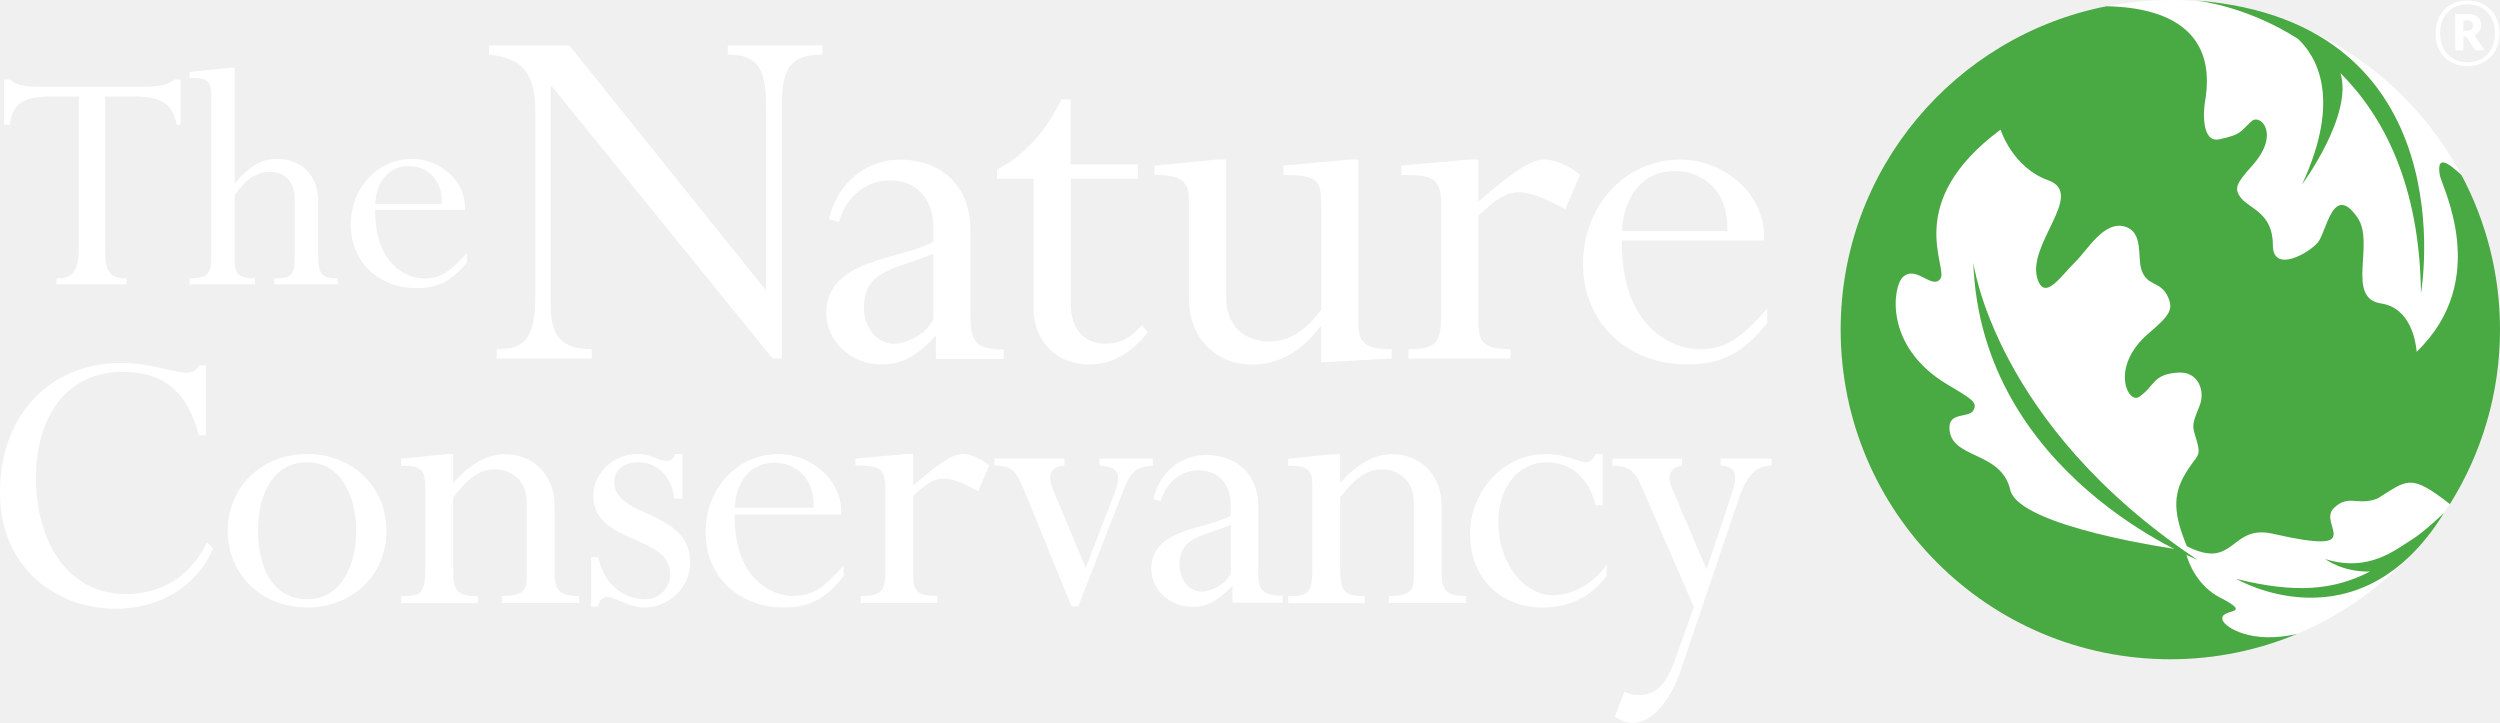
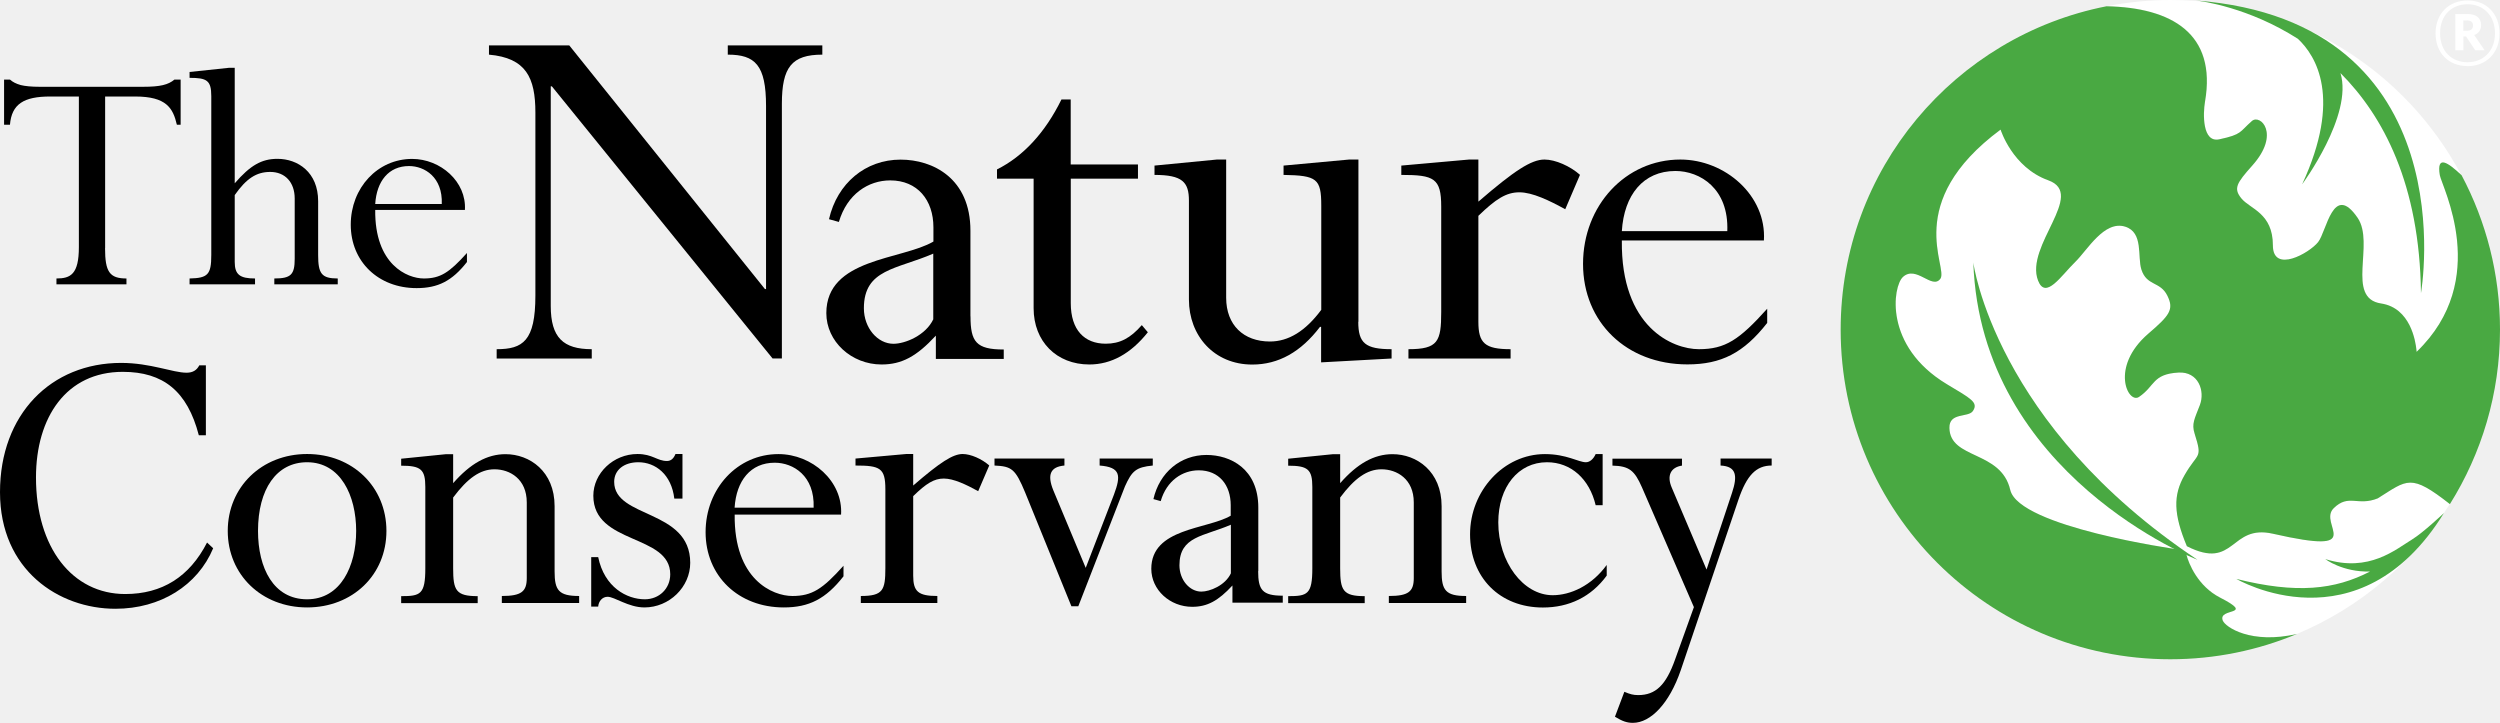
- <svg xmlns="http://www.w3.org/2000/svg" id="b" viewBox="0 0 318.88 92.2">
-   <g id="c">
-     <g>
-       <g id="d">
-         <g>
-           <path d="M281.27,12.96c-.26,1.53-.37,5.28,1.83,4.8,2.93-.63,2.54-.93,4.15-2.33,1.07-.94,3.69,1.62,.04,5.69-1.99,2.23-2.43,2.91-1.36,4.2,1.11,1.34,4,1.85,4,5.97,0,3.62,4.64,1,5.77-.42,1.1-1.38,1.91-7.67,5.04-3.09,2.22,3.26-1.57,10.23,2.99,10.92,3.75,.56,4.4,4.84,4.51,5.92,.01,.15,.02,.25,.02,.25,9.58-9.2,3.2-21.11,2.96-22.55-.41-2.58,.98-1.64,2.69-.05-7.06-13.25-21.01-22.27-37.06-22.27-2.77,0-5.48,.28-8.1,.79,8.27,.17,14.05,3.48,12.53,12.17Z" fill="#fff" />
-           <path d="M303.29,63.57c-2.58,1.03-3.69-.62-5.61,1.25-2.1,2.05,4.62,6.08-7.75,3.26-5.53-1.26-4.77,4.75-10.98,1.59-1.72-4.09-1.77-6.5-.3-9.06,1.71-3,2.33-1.99,1.29-5.29-.41-1.29-.01-1.86,.67-3.66,.68-1.79-.19-4.28-2.72-4.14-3.36,.19-2.97,1.71-5.05,3.11-1.39,.93-3.74-3.8,1.18-8.06,2.69-2.32,3.32-3.07,2.44-4.86-.92-1.86-2.63-1.19-3.31-3.33-.53-1.64,.29-4.73-2.07-5.47-2.68-.84-4.82,2.99-6.37,4.5-1.8,1.75-3.77,4.87-4.74,2.38-1.72-4.43,6.19-11.04,1.31-12.79-4.59-1.65-6.09-6.47-6.09-6.47-12.6,9.35-6.63,17.57-7.68,19.02-1.05,1.46-3.07-1.77-4.77-.23-1.31,1.19-2.48,8.83,5.59,13.68,3.06,1.84,4.06,2.31,3.33,3.42-.59,.88-3.03,.14-3,2.16,.08,4.05,6.58,2.83,7.76,7.91,1.11,4.74,21.26,7.57,21.26,7.57-.02-.02,.09,0,.25,.06l.96,.53c.3,1.25,1.5,4.11,4.3,5.55,4.64,2.39-.28,1.24,.35,2.92,.32,.86,3.61,3.08,9.46,1.73,8.09-3.38,14.89-9.21,19.48-16.57-5-3.91-5.38-3.1-9.18-.71Z" fill="#fff" />
-           <path d="M277.92,70.12c-.16-.05-.28-.08-.25-.06,0,0-20.15-2.83-21.26-7.57-1.18-5.07-7.68-3.86-7.76-7.91-.04-2.02,2.41-1.28,3-2.16,.73-1.11-.27-1.58-3.33-3.42-8.07-4.85-6.9-12.49-5.59-13.68,1.7-1.54,3.72,1.68,4.77,.23,1.05-1.46-4.92-9.68,7.68-19.02,0,0,1.49,4.82,6.09,6.47,4.87,1.75-3.03,8.36-1.31,12.79,.97,2.49,2.94-.63,4.74-2.38,1.55-1.5,3.68-5.33,6.37-4.5,2.36,.74,1.54,3.83,2.07,5.47,.69,2.14,2.39,1.47,3.31,3.33,.89,1.79,.26,2.54-2.44,4.86-4.92,4.26-2.57,8.99-1.18,8.06,2.07-1.39,1.68-2.92,5.05-3.11,2.53-.14,3.4,2.35,2.72,4.14-.68,1.79-1.08,2.37-.67,3.66,1.04,3.3,.43,2.29-1.29,5.29-1.47,2.56-1.41,4.97,.3,9.06,6.2,3.15,5.45-2.85,10.98-1.59,12.37,2.82,5.65-1.21,7.75-3.26,1.91-1.87,3.03-.22,5.61-1.25,3.82-2.39,4.18-3.21,9.21,.73,4.04-6.46,6.39-14.09,6.39-22.26,0-7.11-1.78-13.81-4.9-19.69-1.75-1.63-3.2-2.65-2.78-.02,.24,1.45,6.62,13.35-2.96,22.55,0,0,0-.1-.02-.25-.11-1.09-.76-5.36-4.51-5.92-4.56-.68-.77-7.66-2.99-10.92-3.13-4.58-3.94,1.71-5.04,3.09-1.12,1.41-5.77,4.03-5.77,.42,0-4.12-2.89-4.63-4-5.97-1.07-1.29-.63-1.97,1.36-4.2,3.65-4.07,1.02-6.63-.04-5.69-1.6,1.4-1.22,1.7-4.15,2.33-2.19,.48-2.09-3.27-1.83-4.8,1.51-8.7-4.27-12-12.56-12.17-19.33,3.79-33.91,20.81-33.91,41.25,0,23.22,18.82,42.04,42.04,42.04,5.73,0,11.19-1.15,16.17-3.23-5.86,1.36-9.16-.87-9.48-1.72-.63-1.68,4.29-.53-.35-2.92-2.8-1.44-4-4.3-4.3-5.55l-.96-.53Z" fill="#49a942" />
-           <path d="M280.29,71.4s-27.63-10.73-28.59-37.92c0,0,2.67,20.67,28.59,37.92Z" fill="#49a942" />
-           <path d="M280.08,.06c.79,.09,6.74,.88,13.02,4.89,2.34,2.19,5.64,7.56,.54,18.56,0,0,6.54-8.83,4.89-14.19,5.49,5.5,10.1,14.23,10.27,28.06,0,0,6.1-34.64-28.73-37.32Z" fill="#49a942" />
-           <path d="M307.71,68.78c-2.11,1.28-5.53,4.29-11.12,2.53,0,0,2.19,1.68,5.71,1.59-4.49,2.32-9.35,2.87-17.05,.94,0,0,15.59,9.19,26.48-8.4,0,0-2.7,2.54-4.01,3.33Z" fill="#49a942" />
-         </g>
-         <g>
-           <path d="M13.4,31.65c0,3.03,.58,3.87,2.73,3.87v.75H7.2v-.75c1.8,0,2.86-.53,2.86-4V12.31h-3.65c-3.38,0-4.92,.96-5.14,3.6H.52v-5.76h.75c.35,.31,.75,.52,1.37,.7,.57,.14,1.36,.22,2.42,.22h13.19c2.2,0,3.21-.26,4-.92h.79v5.76h-.48c-.49-2.11-1.32-3.6-5.32-3.6h-3.83V31.65Z" fill="#fff" />
-           <path d="M40.58,32.53c0,2.38,.44,2.99,2.5,2.99v.75h-8.09v-.75c2.12,0,2.6-.49,2.6-2.51v-7.69c0-2.07-1.23-3.39-3.12-3.39-1.76,0-3.04,.83-4.53,2.95v8.53c0,1.62,.66,2.11,2.59,2.11v.75h-8.35v-.75c2.33-.05,2.77-.49,2.77-2.99V12.26c0-2.02-.58-2.33-2.77-2.33v-.75l5.01-.53h.75v14.73c1.98-2.29,3.43-3.12,5.45-3.12,2.6,0,5.19,1.71,5.19,5.4v6.86Z" fill="#fff" />
-           <path d="M47.86,26.77c-.08,6.99,4.09,8.75,6.2,8.75s3.25-.75,5.5-3.25v1.15c-1.89,2.42-3.7,3.33-6.42,3.33-4.88,0-8.4-3.38-8.4-8.09s3.43-8.39,7.83-8.39c3.61,0,6.95,2.9,6.73,6.51h-11.44Zm8.49-.75c.13-3.43-2.2-4.84-4.18-4.84-2.59,0-4.13,1.93-4.31,4.84h8.49Z" fill="#fff" />
-           <path d="M99.73,45.72h-1.19L70.39,11.01h-.14v28.02c0,4.04,1.6,5.51,5.23,5.51v1.19h-12.13v-1.19c3.34,0,4.94-1.04,4.94-6.83V14.36c0-4.46-1.19-6.97-5.92-7.39v-1.18h10.24l24.96,31.08h.14V13.52c0-5.23-1.39-6.55-4.88-6.55v-1.18h12.06v1.18c-3.9,0-5.16,1.6-5.16,6.27V45.72Z" fill="#fff" />
-           <path d="M136.58,20.98h8.57v1.81h-8.57v15.89c0,3.41,1.74,5.16,4.46,5.16,1.81,0,3.14-.7,4.6-2.37l.77,.91c-2.16,2.72-4.67,4.11-7.46,4.11-4.18,0-7.11-2.93-7.11-7.18V22.79h-4.67v-1.18c3.34-1.67,6.13-4.67,8.22-8.92h1.18v8.3Z" fill="#fff" />
-           <path d="M173.25,41.05c0,2.72,.91,3.49,4.25,3.49v1.19l-8.99,.49v-4.53h-.14c-2.44,3.21-5.3,4.81-8.64,4.81-4.88,0-8.08-3.69-8.08-8.29v-12.62c0-2.37-.84-3.28-4.39-3.28v-1.19l7.95-.77h1.19v17.63c0,3.49,2.23,5.58,5.58,5.58,2.37,0,4.53-1.32,6.55-4.04v-13.31c0-3.42-.56-3.83-4.81-3.9v-1.19l8.36-.77h1.19v20.7Z" fill="#fff" />
-           <path d="M188.57,41.05c0,2.72,.83,3.49,4.11,3.49v1.19h-13.03v-1.19c3.77,0,4.18-.98,4.18-4.74v-13.45c0-3.62-.91-4.04-5.09-4.04v-1.19l8.64-.77h1.19v5.37c4.6-3.97,6.76-5.37,8.43-5.37,1.39,0,3.28,.84,4.53,1.95l-1.88,4.39c-2.02-1.11-4.18-2.16-5.85-2.16s-3,.84-5.23,3v13.52Z" fill="#fff" />
-           <path d="M206.87,30.67c-.14,11.08,6.48,13.87,9.83,13.87s5.15-1.19,8.71-5.16v1.81c-3,3.83-5.86,5.29-10.18,5.29-7.74,0-13.31-5.36-13.31-12.82s5.44-13.31,12.41-13.31c5.71,0,11.01,4.6,10.66,10.32h-18.12Zm13.45-1.19c.21-5.44-3.49-7.67-6.62-7.67-4.11,0-6.55,3.07-6.83,7.67h13.45Z" fill="#fff" />
-           <path d="M25.36,55.52c-1.46-5.63-4.54-8.09-9.7-8.09-7.2,0-11.07,5.79-11.07,13.47,0,8.97,4.65,14.87,11.38,14.87,4.7,0,8.2-2.19,10.44-6.57l.78,.73c-1.98,4.75-6.73,7.72-12.47,7.72-7.2,0-14.72-4.91-14.72-14.87s6.52-16.49,15.45-16.49c3.76,0,6.58,1.25,8.35,1.25,.79,0,1.3-.32,1.62-.94h.84v8.92h-.89Z" fill="#fff" />
-           <path d="M39.17,77.48c-5.79,0-10.12-4.17-10.12-9.76s4.33-9.81,10.12-9.81,10.12,4.18,10.12,9.81-4.33,9.76-10.12,9.76Zm0-18.52c-3.91,0-6.26,3.44-6.26,8.76,0,4.75,1.98,8.72,6.26,8.72s6.26-4.23,6.26-8.72-1.98-8.76-6.26-8.76Z" fill="#fff" />
-           <path d="M70.74,72.89c0,2.4,.52,3.13,3.13,3.13v.89h-9.86v-.89c2.5,0,3.18-.57,3.18-2.29v-9.65c0-2.97-2.14-4.22-4.12-4.22-1.83,0-3.44,1.15-5.27,3.6v9.03c0,2.82,.36,3.55,3.13,3.55v.89h-9.76v-.89c2.45,0,3.08-.21,3.08-3.55v-10.38c0-2.24-.57-2.71-3.08-2.71v-.89l5.74-.58h.89v3.7c2.19-2.5,4.33-3.7,6.68-3.7,3.08,0,6.26,2.19,6.26,6.63v8.35Z" fill="#fff" />
-           <path d="M86.01,63.6c-.36-3.08-2.4-4.64-4.59-4.64-1.83,0-3.08,.99-3.08,2.5,0,4.7,9.7,3.44,9.7,10.33,0,3.08-2.66,5.69-5.84,5.69-2.04,0-3.81-1.36-4.7-1.36-.68,0-1.15,.58-1.2,1.25h-.89v-6.31h.89c.79,3.86,3.66,5.38,5.95,5.38,1.83,0,3.24-1.36,3.24-3.19,0-5.16-9.81-3.76-9.81-10.02,0-2.87,2.56-5.32,5.63-5.32,1.93,0,2.51,.89,3.76,.89,.47,0,.83-.26,1.09-.89h.89v5.69h-1.04Z" fill="#fff" />
-           <path d="M93.71,65.64c-.1,8.3,4.85,10.38,7.36,10.38s3.86-.89,6.52-3.86v1.35c-2.25,2.87-4.38,3.97-7.62,3.97-5.79,0-9.97-4.02-9.97-9.6s4.07-9.96,9.29-9.96c4.28,0,8.25,3.45,7.99,7.72h-13.57Zm10.07-.89c.15-4.07-2.61-5.73-4.96-5.73-3.08,0-4.9,2.29-5.12,5.73h10.07Z" fill="#fff" />
-           <path d="M116.48,73.41c0,2.03,.62,2.61,3.08,2.61v.89h-9.76v-.89c2.82,0,3.13-.73,3.13-3.55v-10.07c0-2.71-.68-3.02-3.81-3.02v-.89l6.47-.58h.89v4.02c3.44-2.97,5.06-4.02,6.31-4.02,1.04,0,2.45,.63,3.39,1.46l-1.41,3.28c-1.51-.83-3.13-1.61-4.38-1.61s-2.24,.62-3.91,2.24v10.13Z" fill="#fff" />
-           <path d="M138.49,72.42l3.6-9.34c.89-2.4,.89-3.49-1.83-3.7v-.89h6.78v.89c-2.14,.21-2.66,.68-3.55,2.66l-5.95,15.29h-.88l-5.9-14.51c-1.25-3.02-1.72-3.34-3.91-3.44v-.89h8.92v.89c-1.78,.16-2.24,1.15-1.41,3.18l4.12,9.86Z" fill="#fff" />
-           <path d="M183.88,72.89c0,2.4,.52,3.13,3.13,3.13v.89h-9.86v-.89c2.51,0,3.18-.57,3.18-2.29v-9.65c0-2.97-2.14-4.22-4.12-4.22-1.83,0-3.44,1.15-5.27,3.6v9.03c0,2.82,.37,3.55,3.13,3.55v.89h-9.76v-.89c2.45,0,3.08-.21,3.08-3.55v-10.38c0-2.24-.58-2.71-3.08-2.71v-.89l5.74-.58h.89v3.7c2.19-2.5,4.33-3.7,6.68-3.7,3.08,0,6.26,2.19,6.26,6.63v8.35Z" fill="#fff" />
-           <path d="M204.42,64.44h-.89c-.79-3.33-3.13-5.48-6.21-5.48-3.65,0-6.21,3.13-6.21,7.67,0,5.06,3.18,9.29,6.94,9.29,2.25,0,4.96-1.2,6.89-3.86v1.36c-1.98,2.71-4.8,4.07-8.14,4.07-5.48,0-9.29-3.81-9.29-9.34s4.28-10.23,9.55-10.23c2.77,0,4.28,1.04,5.22,1.04,.47,0,.94-.36,1.25-1.04h.89v6.52Z" fill="#fff" />
-           <path d="M217.68,72.63l3.24-9.76c.73-2.19,.57-3.39-1.46-3.49v-.89h6.52v.89c-1.98,0-3.18,1.25-4.23,4.33l-7.36,21.76c-1.46,4.28-3.86,6.73-6.11,6.73-.78,0-1.35-.21-2.29-.78l1.2-3.18c.73,.31,1.14,.42,1.77,.42,2.24,0,3.55-1.3,4.7-4.54l2.4-6.68-6.63-15.29c-.94-2.14-1.62-2.71-3.76-2.76v-.89h8.87v.89c-1.41,.21-1.98,1.25-1.3,2.82l4.43,10.43Z" fill="#fff" />
-           <path d="M123.78,40.35v-10.93c0-6.69-4.8-9.06-8.91-9.06-4.46,0-8.08,3-9.13,7.6l1.26,.35c1.05-3.56,3.76-5.3,6.55-5.3,3.48,0,5.51,2.51,5.51,5.99v1.81c-4.04,2.37-13.66,2.09-13.66,9.13,0,3.62,3.21,6.55,7.04,6.55,2.58,0,4.47-1.02,6.92-3.67h.01s0,2.96,0,2.96h8.66v-1.2c-3.53,0-4.24-.99-4.24-4.23Zm-4.73,.36c-.98,2.09-3.62,3.14-5.09,3.14-2.02,0-3.77-2.02-3.77-4.53,0-5.02,4.18-4.94,8.85-6.97v8.36Z" fill="#fff" />
-           <path d="M160.5,72.86v-8.11c0-4.96-3.56-6.72-6.61-6.72-3.31,0-5.99,2.22-6.77,5.63l.93,.26c.77-2.64,2.79-3.93,4.85-3.93,2.58,0,4.08,1.86,4.08,4.45v1.34c-3,1.76-10.13,1.55-10.13,6.77,0,2.69,2.38,4.85,5.22,4.85,1.91,0,3.32-.76,5.13-2.72h0s0,2.19,0,2.19h6.42v-.89c-2.61,0-3.14-.73-3.14-3.14Zm-3.5,.27c-.72,1.55-2.69,2.33-3.77,2.33-1.5,0-2.79-1.5-2.79-3.36,0-3.72,3.1-3.67,6.56-5.17v6.2Z" fill="#fff" />
-         </g>
-       </g>
-       <path d="M314.73,8.43c-2.41,0-4.07-1.67-4.07-4.18S312.35,.06,314.75,.06s4.07,1.69,4.07,4.2-1.71,4.18-4.09,4.18Zm.02-7.89c-1.96,0-3.51,1.33-3.51,3.71s1.57,3.69,3.49,3.69,3.51-1.33,3.51-3.69-1.57-3.71-3.49-3.71Zm.97,5.87l-1.17-1.76h-.34v1.76h-1.03V1.79h1.58c1.06,0,1.71,.5,1.71,1.4,0,.67-.36,1.08-.88,1.28l1.33,1.94h-1.21Zm-1.03-3.8h-.49v1.31h.47c.49,0,.77-.22,.77-.67,0-.41-.27-.65-.76-.65Z" fill="#fff" />
-     </g>
+ <svg xmlns="http://www.w3.org/2000/svg" id="b" viewBox="0 0 318.88 92.2" version="1.1">
+   <defs id="defs609" />
+   <g id="g556">
+     <path d="m 281.27,12.96 c -0.26,1.53 -0.37,5.28 1.83,4.8 2.93,-0.63 2.54,-0.93 4.15,-2.33 1.07,-0.94 3.69,1.62 0.04,5.69 -1.99,2.23 -2.43,2.91 -1.36,4.2 1.11,1.34 4,1.85 4,5.97 0,3.62 4.64,1 5.77,-0.42 1.1,-1.38 1.91,-7.67 5.04,-3.09 2.22,3.26 -1.57,10.23 2.99,10.92 3.75,0.56 4.4,4.84 4.51,5.92 0.01,0.15 0.02,0.25 0.02,0.25 9.58,-9.2 3.2,-21.11 2.96,-22.55 -0.41,-2.58 0.98,-1.64 2.69,-0.05 C 306.85,9.02 292.9,0 276.85,0 c -2.77,0 -5.48,0.28 -8.1,0.79 8.27,0.17 14.05,3.48 12.53,12.17 z" fill="#ffffff" id="path544" />
+     <path d="m 303.29,63.57 c -2.58,1.03 -3.69,-0.62 -5.61,1.25 -2.1,2.05 4.62,6.08 -7.75,3.26 -5.53,-1.26 -4.77,4.75 -10.98,1.59 -1.72,-4.09 -1.77,-6.5 -0.3,-9.06 1.71,-3 2.33,-1.99 1.29,-5.29 -0.41,-1.29 -0.01,-1.86 0.67,-3.66 0.68,-1.79 -0.19,-4.28 -2.72,-4.14 -3.36,0.19 -2.97,1.71 -5.05,3.11 -1.39,0.93 -3.74,-3.8 1.18,-8.06 2.69,-2.32 3.32,-3.07 2.44,-4.86 -0.92,-1.86 -2.63,-1.19 -3.31,-3.33 -0.53,-1.64 0.29,-4.73 -2.07,-5.47 -2.68,-0.84 -4.82,2.99 -6.37,4.5 -1.8,1.75 -3.77,4.87 -4.74,2.38 -1.72,-4.43 6.19,-11.04 1.31,-12.79 -4.59,-1.65 -6.09,-6.47 -6.09,-6.47 -12.6,9.35 -6.63,17.57 -7.68,19.02 -1.05,1.46 -3.07,-1.77 -4.77,-0.23 -1.31,1.19 -2.48,8.83 5.59,13.68 3.06,1.84 4.06,2.31 3.33,3.42 -0.59,0.88 -3.03,0.14 -3,2.16 0.08,4.05 6.58,2.83 7.76,7.91 1.11,4.74 21.26,7.57 21.26,7.57 -0.02,-0.02 0.09,0 0.25,0.06 l 0.96,0.53 c 0.3,1.25 1.5,4.11 4.3,5.55 4.64,2.39 -0.28,1.24 0.35,2.92 0.32,0.86 3.61,3.08 9.46,1.73 8.09,-3.38 14.89,-9.21 19.48,-16.57 -5,-3.91 -5.38,-3.1 -9.18,-0.71 z" fill="#ffffff" id="path546" />
+     <path d="m 277.92,70.12 c -0.16,-0.05 -0.28,-0.08 -0.25,-0.06 0,0 -20.15,-2.83 -21.26,-7.57 -1.18,-5.07 -7.68,-3.86 -7.76,-7.91 -0.04,-2.02 2.41,-1.28 3,-2.16 0.73,-1.11 -0.27,-1.58 -3.33,-3.42 -8.07,-4.85 -6.9,-12.49 -5.59,-13.68 1.7,-1.54 3.72,1.68 4.77,0.23 1.05,-1.46 -4.92,-9.68 7.68,-19.02 0,0 1.49,4.82 6.09,6.47 4.87,1.75 -3.03,8.36 -1.31,12.79 0.97,2.49 2.94,-0.63 4.74,-2.38 1.55,-1.5 3.68,-5.33 6.37,-4.5 2.36,0.74 1.54,3.83 2.07,5.47 0.69,2.14 2.39,1.47 3.31,3.33 0.89,1.79 0.26,2.54 -2.44,4.86 -4.92,4.26 -2.57,8.99 -1.18,8.06 2.07,-1.39 1.68,-2.92 5.05,-3.11 2.53,-0.14 3.4,2.35 2.72,4.14 -0.68,1.79 -1.08,2.37 -0.67,3.66 1.04,3.3 0.43,2.29 -1.29,5.29 -1.47,2.56 -1.41,4.97 0.3,9.06 6.2,3.15 5.45,-2.85 10.98,-1.59 12.37,2.82 5.65,-1.21 7.75,-3.26 1.91,-1.87 3.03,-0.22 5.61,-1.25 3.82,-2.39 4.18,-3.21 9.21,0.73 4.04,-6.46 6.39,-14.09 6.39,-22.26 0,-7.11 -1.78,-13.81 -4.9,-19.69 -1.75,-1.63 -3.2,-2.65 -2.78,-0.02 0.24,1.45 6.62,13.35 -2.96,22.55 0,0 0,-0.1 -0.02,-0.25 -0.11,-1.09 -0.76,-5.36 -4.51,-5.92 -4.56,-0.68 -0.77,-7.66 -2.99,-10.92 -3.13,-4.58 -3.94,1.71 -5.04,3.09 -1.12,1.41 -5.77,4.03 -5.77,0.42 0,-4.12 -2.89,-4.63 -4,-5.97 -1.07,-1.29 -0.63,-1.97 1.36,-4.2 3.65,-4.07 1.02,-6.63 -0.04,-5.69 -1.6,1.4 -1.22,1.7 -4.15,2.33 -2.19,0.48 -2.09,-3.27 -1.83,-4.8 1.51,-8.7 -4.27,-12 -12.56,-12.17 -19.33,3.79 -33.91,20.81 -33.91,41.25 0,23.22 18.82,42.04 42.04,42.04 5.73,0 11.19,-1.15 16.17,-3.23 -5.86,1.36 -9.16,-0.87 -9.48,-1.72 -0.63,-1.68 4.29,-0.53 -0.35,-2.92 -2.8,-1.44 -4,-4.3 -4.3,-5.55 l -0.96,-0.53 z" fill="#49a942" id="path548" />
+     <path d="m 280.29,71.4 c 0,0 -27.63,-10.73 -28.59,-37.92 0,0 2.67,20.67 28.59,37.92 z" fill="#49a942" id="path550" />
+     <path d="m 280.08,0.06 c 0.79,0.09 6.74,0.88 13.02,4.89 2.34,2.19 5.64,7.56 0.54,18.56 0,0 6.54,-8.83 4.89,-14.19 5.49,5.5 10.1,14.23 10.27,28.06 0,0 6.1,-34.64 -28.73,-37.32 z" fill="#49a942" id="path552" />
+     <path d="m 307.71,68.78 c -2.11,1.28 -5.53,4.29 -11.12,2.53 0,0 2.19,1.68 5.71,1.59 -4.49,2.32 -9.35,2.87 -17.05,0.94 0,0 15.59,9.19 26.48,-8.4 0,0 -2.7,2.54 -4.01,3.33 z" fill="#49a942" id="path554" />
  </g>
+   <g id="g598" style="fill:#000000">
+     <path d="m 13.4,31.65 c 0,3.03 0.58,3.87 2.73,3.87 v 0.75 H 7.2 v -0.75 c 1.8,0 2.86,-0.53 2.86,-4 V 12.31 H 6.41 c -3.38,0 -4.92,0.96 -5.14,3.6 H 0.52 v -5.76 h 0.75 c 0.35,0.31 0.75,0.52 1.37,0.7 0.57,0.14 1.36,0.22 2.42,0.22 h 13.19 c 2.2,0 3.21,-0.26 4,-0.92 h 0.79 v 5.76 h -0.48 c -0.49,-2.11 -1.32,-3.6 -5.32,-3.6 h -3.83 v 19.34 z" fill="#ffffff" id="path558" style="fill:#000000" />
+     <path d="m 40.58,32.53 c 0,2.38 0.44,2.99 2.5,2.99 v 0.75 h -8.09 v -0.75 c 2.12,0 2.6,-0.49 2.6,-2.51 v -7.69 c 0,-2.07 -1.23,-3.39 -3.12,-3.39 -1.76,0 -3.04,0.83 -4.53,2.95 v 8.53 c 0,1.62 0.66,2.11 2.59,2.11 v 0.75 h -8.35 v -0.75 c 2.33,-0.05 2.77,-0.49 2.77,-2.99 V 12.26 c 0,-2.02 -0.58,-2.33 -2.77,-2.33 V 9.18 l 5.01,-0.53 h 0.75 v 14.73 c 1.98,-2.29 3.43,-3.12 5.45,-3.12 2.6,0 5.19,1.71 5.19,5.4 v 6.86 z" fill="#ffffff" id="path560" style="fill:#000000" />
+     <path d="m 47.86,26.77 c -0.08,6.99 4.09,8.75 6.2,8.75 2.11,0 3.25,-0.75 5.5,-3.25 v 1.15 c -1.89,2.42 -3.7,3.33 -6.42,3.33 -4.88,0 -8.4,-3.38 -8.4,-8.09 0,-4.71 3.43,-8.39 7.83,-8.39 3.61,0 6.95,2.9 6.73,6.51 H 47.86 Z m 8.49,-0.75 c 0.13,-3.43 -2.2,-4.84 -4.18,-4.84 -2.59,0 -4.13,1.93 -4.31,4.84 z" fill="#ffffff" id="path562" style="fill:#000000" />
+     <path d="M 99.73,45.72 H 98.54 L 70.39,11.01 h -0.14 v 28.02 c 0,4.04 1.6,5.51 5.23,5.51 v 1.19 H 63.35 v -1.19 c 3.34,0 4.94,-1.04 4.94,-6.83 V 14.36 C 68.29,9.9 67.1,7.39 62.37,6.97 V 5.79 h 10.24 l 24.96,31.08 h 0.14 V 13.52 c 0,-5.23 -1.39,-6.55 -4.88,-6.55 V 5.79 h 12.06 v 1.18 c -3.9,0 -5.16,1.6 -5.16,6.27 z" fill="#ffffff" id="path564" style="fill:#000000" />
+     <path d="m 136.58,20.98 h 8.57 v 1.81 h -8.57 v 15.89 c 0,3.41 1.74,5.16 4.46,5.16 1.81,0 3.14,-0.7 4.6,-2.37 l 0.77,0.91 c -2.16,2.72 -4.67,4.11 -7.46,4.11 -4.18,0 -7.11,-2.93 -7.11,-7.18 V 22.79 h -4.67 v -1.18 c 3.34,-1.67 6.13,-4.67 8.22,-8.92 h 1.18 v 8.3 z" fill="#ffffff" id="path566" style="fill:#000000" />
+     <path d="m 173.25,41.05 c 0,2.72 0.91,3.49 4.25,3.49 v 1.19 l -8.99,0.49 v -4.53 h -0.14 c -2.44,3.21 -5.3,4.81 -8.64,4.81 -4.88,0 -8.08,-3.69 -8.08,-8.29 V 25.59 c 0,-2.37 -0.84,-3.28 -4.39,-3.28 v -1.19 l 7.95,-0.77 h 1.19 v 17.63 c 0,3.49 2.23,5.58 5.58,5.58 2.37,0 4.53,-1.32 6.55,-4.04 V 26.21 c 0,-3.42 -0.56,-3.83 -4.81,-3.9 v -1.19 l 8.36,-0.77 h 1.19 v 20.7 z" fill="#ffffff" id="path568" style="fill:#000000" />
+     <path d="m 188.57,41.05 c 0,2.72 0.83,3.49 4.11,3.49 v 1.19 h -13.03 v -1.19 c 3.77,0 4.18,-0.98 4.18,-4.74 V 26.35 c 0,-3.62 -0.91,-4.04 -5.09,-4.04 v -1.19 l 8.64,-0.77 h 1.19 v 5.37 c 4.6,-3.97 6.76,-5.37 8.43,-5.37 1.39,0 3.28,0.84 4.53,1.95 l -1.88,4.39 c -2.02,-1.11 -4.18,-2.16 -5.85,-2.16 -1.67,0 -3,0.84 -5.23,3 z" fill="#ffffff" id="path570" style="fill:#000000" />
+     <path d="m 206.87,30.67 c -0.14,11.08 6.48,13.87 9.83,13.87 3.35,0 5.15,-1.19 8.71,-5.16 v 1.81 c -3,3.83 -5.86,5.29 -10.18,5.29 -7.74,0 -13.31,-5.36 -13.31,-12.82 0,-7.46 5.44,-13.31 12.41,-13.31 5.71,0 11.01,4.6 10.66,10.32 z m 13.45,-1.19 c 0.21,-5.44 -3.49,-7.67 -6.62,-7.67 -4.11,0 -6.55,3.07 -6.83,7.67 z" fill="#ffffff" id="path572" style="fill:#000000" />
+     <path d="m 25.36,55.52 c -1.46,-5.63 -4.54,-8.09 -9.7,-8.09 -7.2,0 -11.07,5.79 -11.07,13.47 0,8.97 4.65,14.87 11.38,14.87 4.7,0 8.2,-2.19 10.44,-6.57 l 0.78,0.73 C 25.21,74.68 20.46,77.65 14.72,77.65 7.52,77.65 0,72.74 0,62.78 0,52.82 6.52,46.29 15.45,46.29 c 3.76,0 6.58,1.25 8.35,1.25 0.79,0 1.3,-0.32 1.62,-0.94 h 0.84 v 8.92 h -0.89 z" fill="#ffffff" id="path574" style="fill:#000000" />
+     <path d="m 39.17,77.48 c -5.79,0 -10.12,-4.17 -10.12,-9.76 0,-5.59 4.33,-9.81 10.12,-9.81 5.79,0 10.12,4.18 10.12,9.81 0,5.63 -4.33,9.76 -10.12,9.76 z m 0,-18.52 c -3.91,0 -6.26,3.44 -6.26,8.76 0,4.75 1.98,8.72 6.26,8.72 4.28,0 6.26,-4.23 6.26,-8.72 0,-4.49 -1.98,-8.76 -6.26,-8.76 z" fill="#ffffff" id="path576" style="fill:#000000" />
+     <path d="m 70.74,72.89 c 0,2.4 0.52,3.13 3.13,3.13 v 0.89 h -9.86 v -0.89 c 2.5,0 3.18,-0.57 3.18,-2.29 v -9.65 c 0,-2.97 -2.14,-4.22 -4.12,-4.22 -1.83,0 -3.44,1.15 -5.27,3.6 v 9.03 c 0,2.82 0.36,3.55 3.13,3.55 v 0.89 h -9.76 v -0.89 c 2.45,0 3.08,-0.21 3.08,-3.55 V 62.11 c 0,-2.24 -0.57,-2.71 -3.08,-2.71 v -0.89 l 5.74,-0.58 h 0.89 v 3.7 c 2.19,-2.5 4.33,-3.7 6.68,-3.7 3.08,0 6.26,2.19 6.26,6.63 v 8.35 z" fill="#ffffff" id="path578" style="fill:#000000" />
+     <path d="m 86.01,63.6 c -0.36,-3.08 -2.4,-4.64 -4.59,-4.64 -1.83,0 -3.08,0.99 -3.08,2.5 0,4.7 9.7,3.44 9.7,10.33 0,3.08 -2.66,5.69 -5.84,5.69 -2.04,0 -3.81,-1.36 -4.7,-1.36 -0.68,0 -1.15,0.58 -1.2,1.25 h -0.89 v -6.31 h 0.89 c 0.79,3.86 3.66,5.38 5.95,5.38 1.83,0 3.24,-1.36 3.24,-3.19 0,-5.16 -9.81,-3.76 -9.81,-10.02 0,-2.87 2.56,-5.32 5.63,-5.32 1.93,0 2.51,0.89 3.76,0.89 0.47,0 0.83,-0.26 1.09,-0.89 h 0.89 v 5.69 z" fill="#ffffff" id="path580" style="fill:#000000" />
+     <path d="m 93.71,65.64 c -0.1,8.3 4.85,10.38 7.36,10.38 2.51,0 3.86,-0.89 6.52,-3.86 v 1.35 c -2.25,2.87 -4.38,3.97 -7.62,3.97 -5.79,0 -9.97,-4.02 -9.97,-9.6 0,-5.58 4.07,-9.96 9.29,-9.96 4.28,0 8.25,3.45 7.99,7.72 z m 10.07,-0.89 c 0.15,-4.07 -2.61,-5.73 -4.96,-5.73 -3.08,0 -4.9,2.29 -5.12,5.73 h 10.07 z" fill="#ffffff" id="path582" style="fill:#000000" />
+     <path d="m 116.48,73.41 c 0,2.03 0.62,2.61 3.08,2.61 v 0.89 h -9.76 v -0.89 c 2.82,0 3.13,-0.73 3.13,-3.55 V 62.4 c 0,-2.71 -0.68,-3.02 -3.81,-3.02 v -0.89 l 6.47,-0.58 h 0.89 v 4.02 c 3.44,-2.97 5.06,-4.02 6.31,-4.02 1.04,0 2.45,0.63 3.39,1.46 l -1.41,3.28 c -1.51,-0.83 -3.13,-1.61 -4.38,-1.61 -1.25,0 -2.24,0.62 -3.91,2.24 z" fill="#ffffff" id="path584" style="fill:#000000" />
+     <path d="m 138.49,72.42 3.6,-9.34 c 0.89,-2.4 0.89,-3.49 -1.83,-3.7 v -0.89 h 6.78 v 0.89 c -2.14,0.21 -2.66,0.68 -3.55,2.66 l -5.95,15.29 h -0.88 l -5.9,-14.51 c -1.25,-3.02 -1.72,-3.34 -3.91,-3.44 v -0.89 h 8.92 v 0.89 c -1.78,0.16 -2.24,1.15 -1.41,3.18 l 4.12,9.86 z" fill="#ffffff" id="path586" style="fill:#000000" />
+     <path d="m 183.88,72.89 c 0,2.4 0.52,3.13 3.13,3.13 v 0.89 h -9.86 v -0.89 c 2.51,0 3.18,-0.57 3.18,-2.29 v -9.65 c 0,-2.97 -2.14,-4.22 -4.12,-4.22 -1.83,0 -3.44,1.15 -5.27,3.6 v 9.03 c 0,2.82 0.37,3.55 3.13,3.55 v 0.89 h -9.76 v -0.89 c 2.45,0 3.08,-0.21 3.08,-3.55 V 62.11 c 0,-2.24 -0.58,-2.71 -3.08,-2.71 v -0.89 l 5.74,-0.58 h 0.89 v 3.7 c 2.19,-2.5 4.33,-3.7 6.68,-3.7 3.08,0 6.26,2.19 6.26,6.63 v 8.35 z" fill="#ffffff" id="path588" style="fill:#000000" />
+     <path d="m 204.42,64.44 h -0.89 c -0.79,-3.33 -3.13,-5.48 -6.21,-5.48 -3.65,0 -6.21,3.13 -6.21,7.67 0,5.06 3.18,9.29 6.94,9.29 2.25,0 4.96,-1.2 6.89,-3.86 v 1.36 c -1.98,2.71 -4.8,4.07 -8.14,4.07 -5.48,0 -9.29,-3.81 -9.29,-9.34 0,-5.53 4.28,-10.23 9.55,-10.23 2.77,0 4.28,1.04 5.22,1.04 0.47,0 0.94,-0.36 1.25,-1.04 h 0.89 z" fill="#ffffff" id="path590" style="fill:#000000" />
+     <path d="m 217.68,72.63 3.24,-9.76 c 0.73,-2.19 0.57,-3.39 -1.46,-3.49 v -0.89 h 6.52 v 0.89 c -1.98,0 -3.18,1.25 -4.23,4.33 l -7.36,21.76 c -1.46,4.28 -3.86,6.73 -6.11,6.73 -0.78,0 -1.35,-0.21 -2.29,-0.78 l 1.2,-3.18 c 0.73,0.31 1.14,0.42 1.77,0.42 2.24,0 3.55,-1.3 4.7,-4.54 l 2.4,-6.68 -6.63,-15.29 c -0.94,-2.14 -1.62,-2.71 -3.76,-2.76 V 58.5 h 8.87 v 0.89 c -1.41,0.21 -1.98,1.25 -1.3,2.82 l 4.43,10.43 z" fill="#ffffff" id="path592" style="fill:#000000" />
+     <path d="M 123.78,40.35 V 29.42 c 0,-6.69 -4.8,-9.06 -8.91,-9.06 -4.46,0 -8.08,3 -9.13,7.6 l 1.26,0.35 c 1.05,-3.56 3.76,-5.3 6.55,-5.3 3.48,0 5.51,2.51 5.51,5.99 v 1.81 c -4.04,2.37 -13.66,2.09 -13.66,9.13 0,3.62 3.21,6.55 7.04,6.55 2.58,0 4.47,-1.02 6.92,-3.67 h 0.01 c 0,0 0,2.96 0,2.96 h 8.66 v -1.2 c -3.53,0 -4.24,-0.99 -4.24,-4.23 z m -4.73,0.36 c -0.98,2.09 -3.62,3.14 -5.09,3.14 -2.02,0 -3.77,-2.02 -3.77,-4.53 0,-5.02 4.18,-4.94 8.85,-6.97 v 8.36 z" fill="#ffffff" id="path594" style="fill:#000000" />
+     <path d="m 160.5,72.86 v -8.11 c 0,-4.96 -3.56,-6.72 -6.61,-6.72 -3.31,0 -5.99,2.22 -6.77,5.63 l 0.93,0.26 c 0.77,-2.64 2.79,-3.93 4.85,-3.93 2.58,0 4.08,1.86 4.08,4.45 v 1.34 c -3,1.76 -10.13,1.55 -10.13,6.77 0,2.69 2.38,4.85 5.22,4.85 1.91,0 3.32,-0.76 5.13,-2.72 v 0 c 0,0 0,2.19 0,2.19 h 6.42 v -0.89 c -2.61,0 -3.14,-0.73 -3.14,-3.14 z m -3.5,0.27 c -0.72,1.55 -2.69,2.33 -3.77,2.33 -1.5,0 -2.79,-1.5 -2.79,-3.36 0,-3.72 3.1,-3.67 6.56,-5.17 z" fill="#ffffff" id="path596" style="fill:#000000" />
+   </g>
+   <path d="m 314.73,8.43 c -2.41,0 -4.07,-1.67 -4.07,-4.18 0,-2.51 1.69,-4.19 4.09,-4.19 2.4,0 4.07,1.69 4.07,4.2 0,2.51 -1.71,4.18 -4.09,4.18 z m 0.02,-7.89 c -1.96,0 -3.51,1.33 -3.51,3.71 0,2.38 1.57,3.69 3.49,3.69 1.92,0 3.51,-1.33 3.51,-3.69 0,-2.36 -1.57,-3.71 -3.49,-3.71 z m 0.97,5.87 -1.17,-1.76 h -0.34 v 1.76 h -1.03 V 1.79 h 1.58 c 1.06,0 1.71,0.5 1.71,1.4 0,0.67 -0.36,1.08 -0.88,1.28 l 1.33,1.94 h -1.21 z m -1.03,-3.8 h -0.49 v 1.31 h 0.47 c 0.49,0 0.77,-0.22 0.77,-0.67 0,-0.41 -0.27,-0.65 -0.76,-0.65 z" fill="#ffffff" id="path601" />
</svg>
